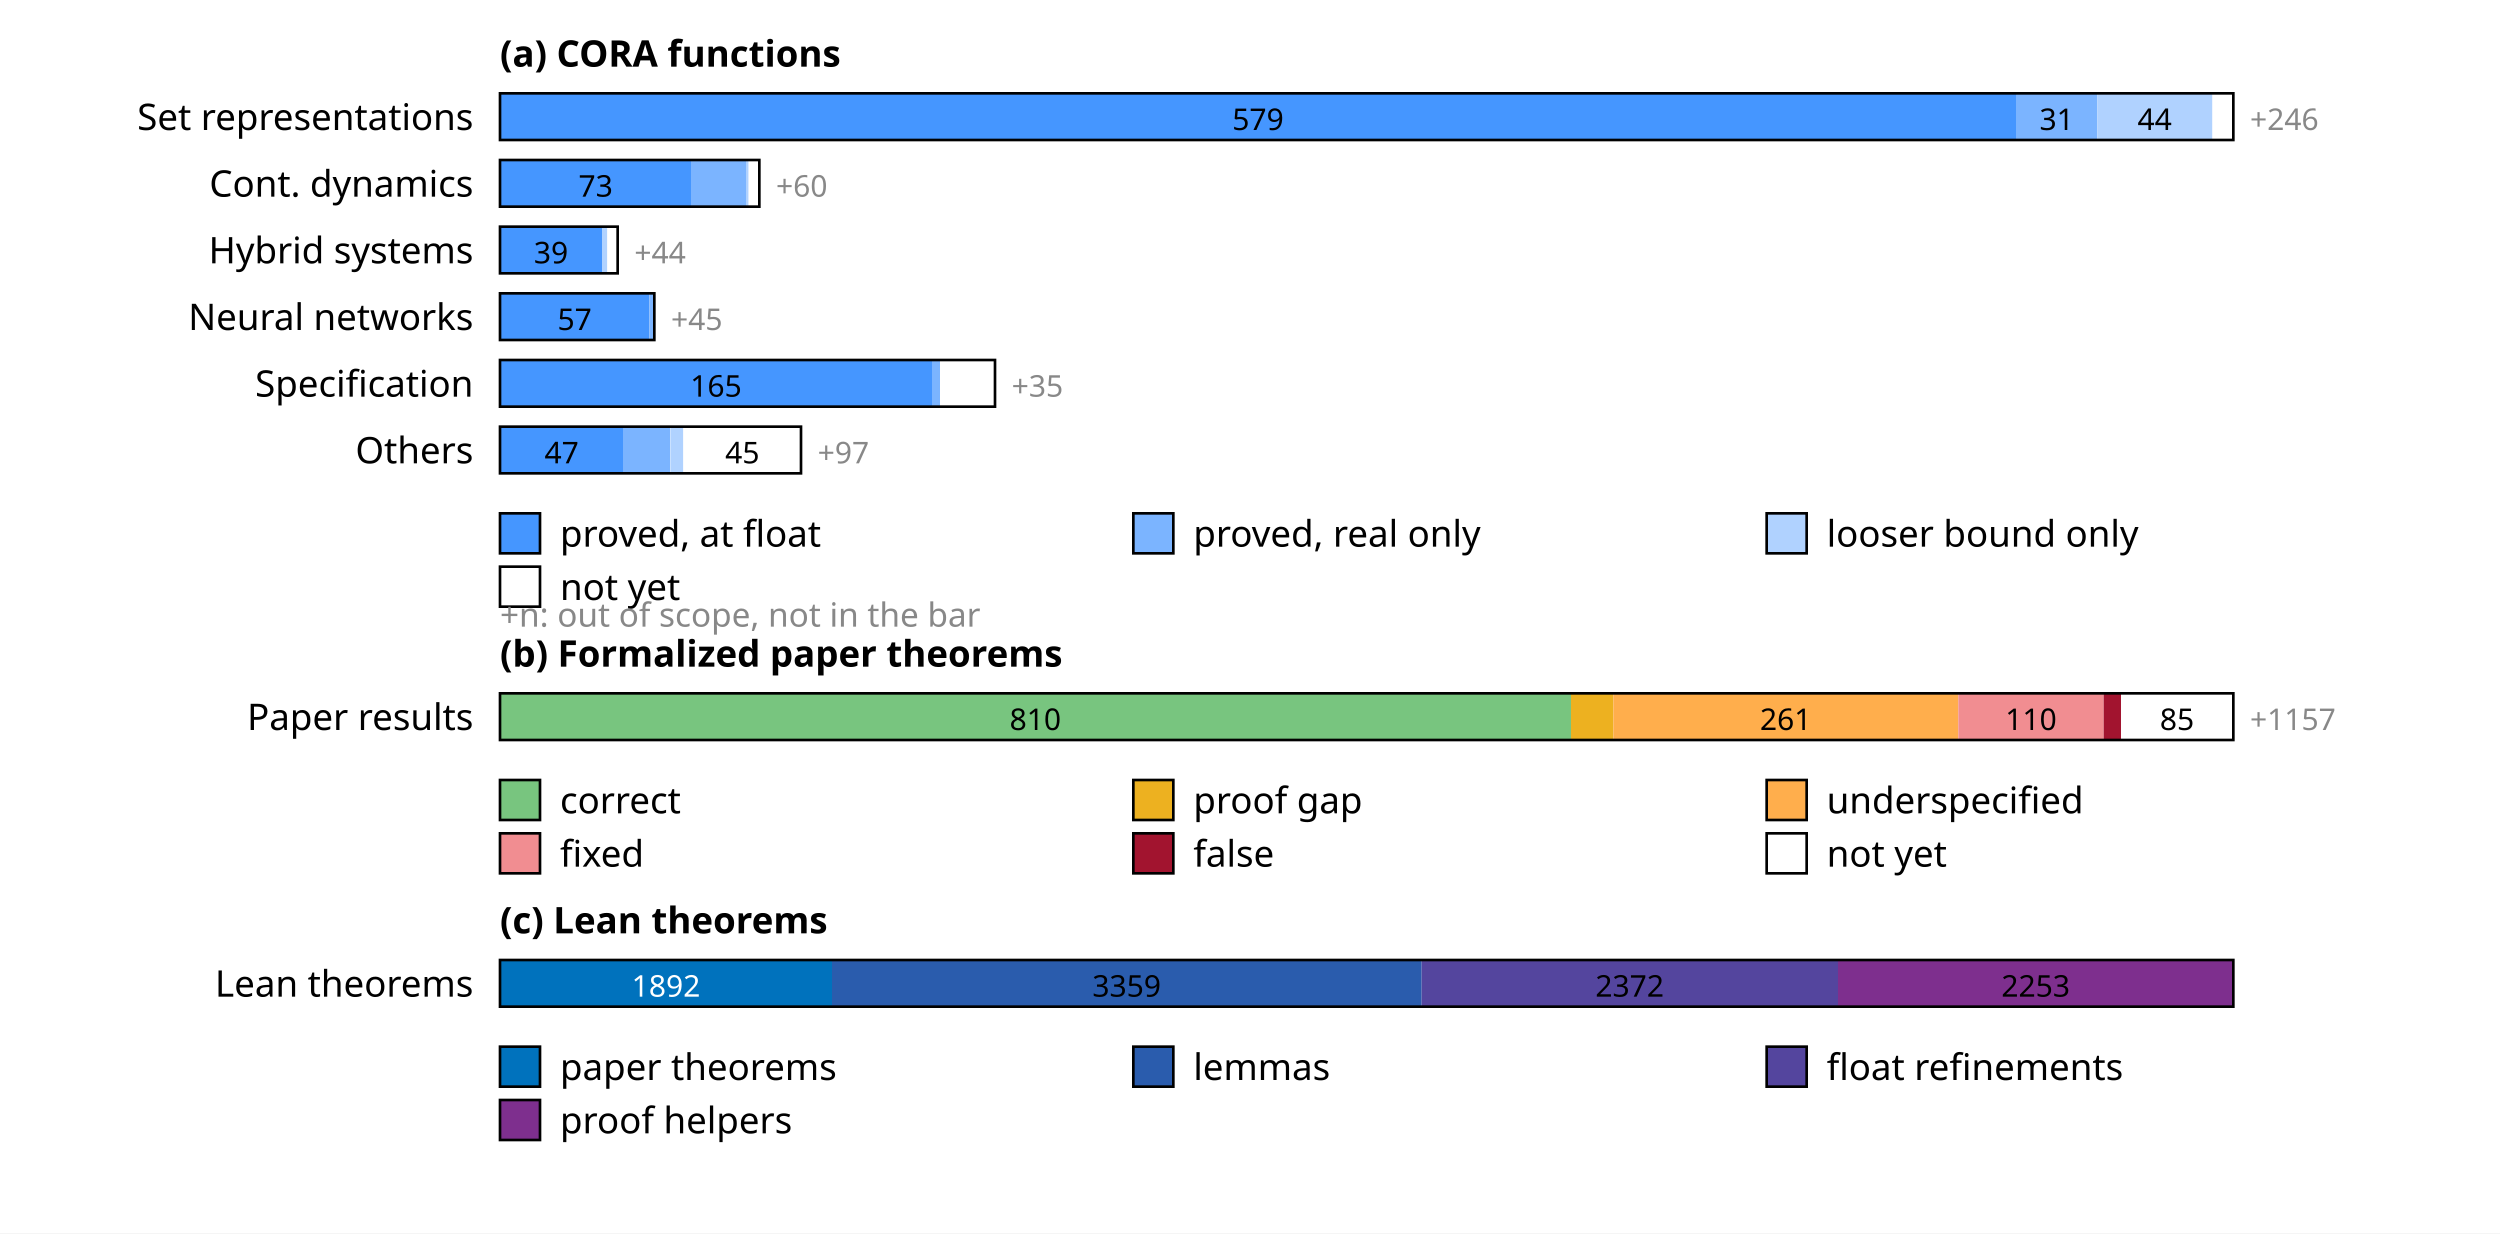
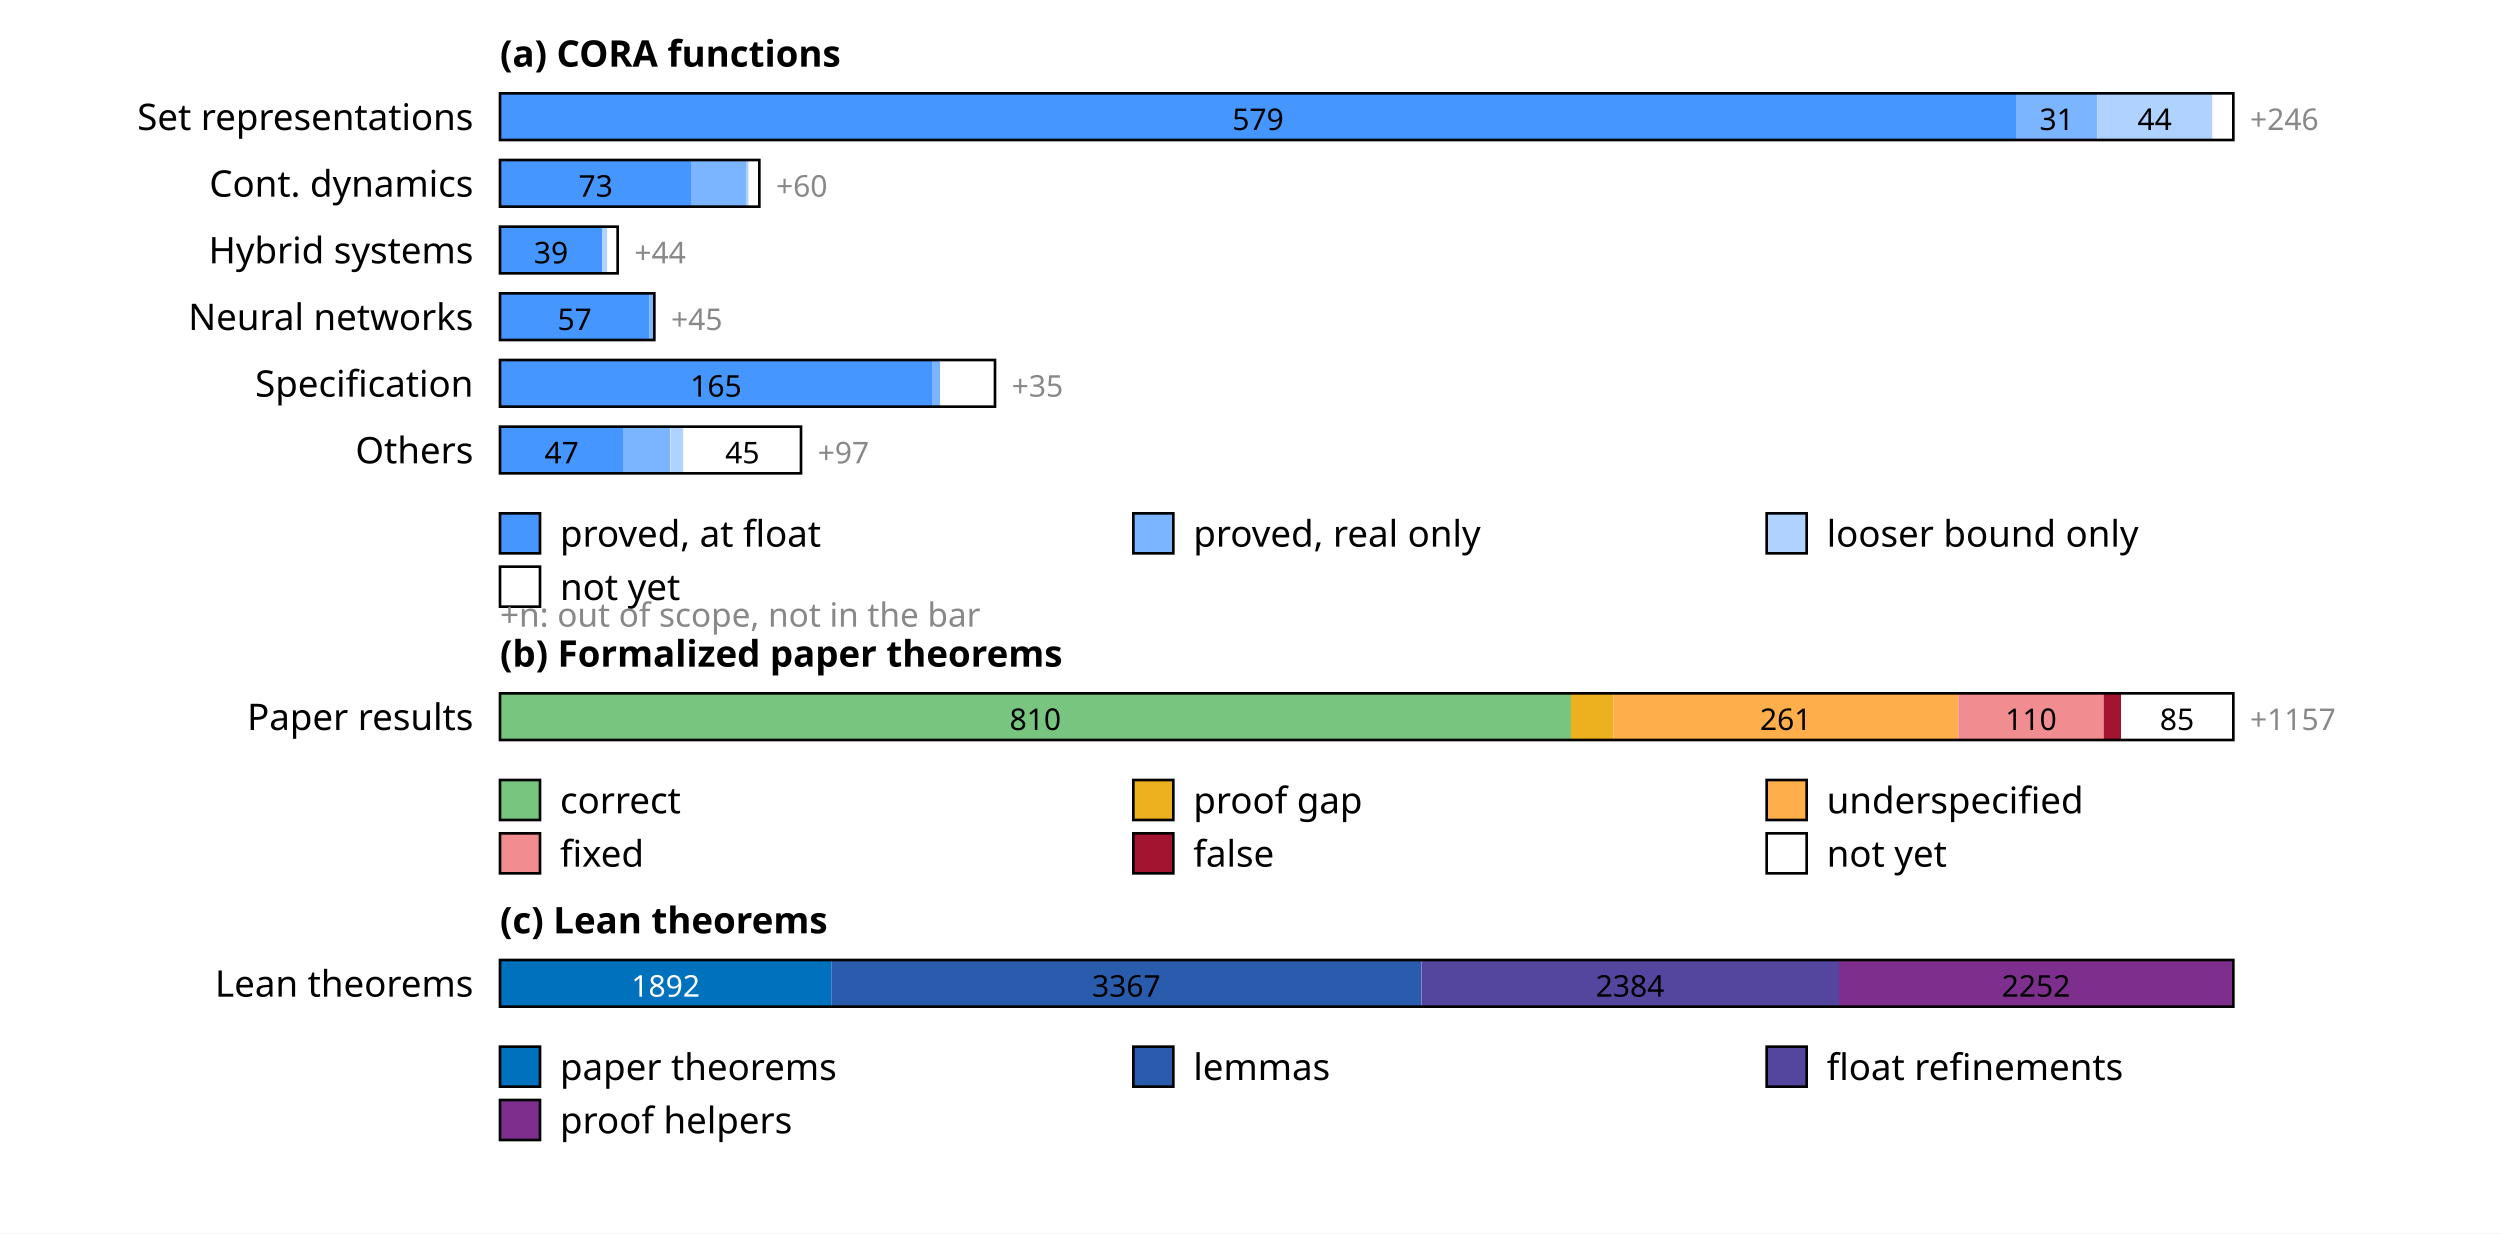
<svg xmlns="http://www.w3.org/2000/svg" width="750" height="370" font-family="sans-serif" font-size="11">
  <rect width="100%" height="100%" fill="white" />
  <text x="150" y="20" font-weight="bold">(a) CORA functions</text>
  <text x="142" y="39" text-anchor="end">Set representations</text>
  <rect x="150.0" y="28" width="454.8" height="14" fill="rgb(69,150,255)" />
  <text x="377.4" y="39" text-anchor="middle" font-size="9" fill="#000">579</text>
  <rect x="604.8" y="28" width="24.4" height="14" fill="rgb(123,180,255)" />
  <text x="617.0" y="39" text-anchor="middle" font-size="9" fill="#000">31</text>
  <rect x="629.2" y="28" width="34.6" height="14" fill="rgb(176,210,255)" />
  <text x="646.4" y="39" text-anchor="middle" font-size="9" fill="#000">44</text>
  <rect x="663.7" y="28" width="6.3" height="14" fill="rgb(255,255,255)" />
  <rect x="150" y="28" width="520.0" height="14" fill="none" stroke="#000" stroke-width="0.8" />
  <text x="675.0" y="39" font-size="9" fill="#888">+246</text>
  <text x="142" y="59" text-anchor="end">Cont. dynamics</text>
  <rect x="150.0" y="48" width="57.3" height="14" fill="rgb(69,150,255)" />
  <text x="178.7" y="59" text-anchor="middle" font-size="9" fill="#000">73</text>
  <rect x="207.3" y="48" width="16.5" height="14" fill="rgb(123,180,255)" />
  <rect x="223.8" y="48" width="0.8" height="14" fill="rgb(176,210,255)" />
  <rect x="224.6" y="48" width="3.1" height="14" fill="rgb(255,255,255)" />
  <rect x="150" y="48" width="77.8" height="14" fill="none" stroke="#000" stroke-width="0.8" />
  <text x="232.8" y="59" font-size="9" fill="#888">+60</text>
  <text x="142" y="79" text-anchor="end">Hybrid systems</text>
  <rect x="150.0" y="68" width="30.6" height="14" fill="rgb(69,150,255)" />
  <text x="165.3" y="79" text-anchor="middle" font-size="9" fill="#000">39</text>
  <rect x="180.6" y="68" width="1.6" height="14" fill="rgb(176,210,255)" />
  <rect x="182.2" y="68" width="3.1" height="14" fill="rgb(255,255,255)" />
  <rect x="150" y="68" width="35.3" height="14" fill="none" stroke="#000" stroke-width="0.8" />
  <text x="190.3" y="79" font-size="9" fill="#888">+44</text>
  <text x="142" y="99" text-anchor="end">Neural networks</text>
  <rect x="150.0" y="88" width="44.8" height="14" fill="rgb(69,150,255)" />
  <text x="172.4" y="99" text-anchor="middle" font-size="9" fill="#000">57</text>
  <rect x="194.8" y="88" width="1.6" height="14" fill="rgb(123,180,255)" />
  <rect x="150" y="88" width="46.3" height="14" fill="none" stroke="#000" stroke-width="0.8" />
  <text x="201.3" y="99" font-size="9" fill="#888">+45</text>
  <text x="142" y="119" text-anchor="end">Specification</text>
  <rect x="150.0" y="108" width="129.6" height="14" fill="rgb(69,150,255)" />
  <text x="214.8" y="119" text-anchor="middle" font-size="9" fill="#000">165</text>
  <rect x="279.6" y="108" width="2.4" height="14" fill="rgb(123,180,255)" />
  <rect x="282.0" y="108" width="16.5" height="14" fill="rgb(255,255,255)" />
  <rect x="150" y="108" width="148.5" height="14" fill="none" stroke="#000" stroke-width="0.8" />
  <text x="303.5" y="119" font-size="9" fill="#888">+35</text>
  <text x="142" y="139" text-anchor="end">Others</text>
  <rect x="150.0" y="128" width="36.9" height="14" fill="rgb(69,150,255)" />
  <text x="168.5" y="139" text-anchor="middle" font-size="9" fill="#000">47</text>
  <rect x="186.9" y="128" width="14.1" height="14" fill="rgb(123,180,255)" />
  <rect x="201.1" y="128" width="3.9" height="14" fill="rgb(176,210,255)" />
  <rect x="205.0" y="128" width="35.3" height="14" fill="rgb(255,255,255)" />
  <text x="222.7" y="139" text-anchor="middle" font-size="9" fill="#000">45</text>
  <rect x="150" y="128" width="90.3" height="14" fill="none" stroke="#000" stroke-width="0.8" />
  <text x="245.3" y="139" font-size="9" fill="#888">+97</text>
  <rect x="150" y="154" width="12" height="12" fill="rgb(69,150,255)" stroke="#000" stroke-width="0.8" />
  <text x="168" y="164">proved, at float</text>
  <rect x="340" y="154" width="12" height="12" fill="rgb(123,180,255)" stroke="#000" stroke-width="0.8" />
  <text x="358" y="164">proved, real only</text>
  <rect x="530" y="154" width="12" height="12" fill="rgb(176,210,255)" stroke="#000" stroke-width="0.8" />
  <text x="548" y="164">looser bound only</text>
  <rect x="150" y="170" width="12" height="12" fill="rgb(255,255,255)" stroke="#000" stroke-width="0.8" />
  <text x="168" y="180">not yet</text>
  <text x="150" y="188" font-size="10" fill="#888">+n: out of scope, not in the bar</text>
  <text x="150" y="200" font-weight="bold">(b) Formalized paper theorems</text>
  <text x="142" y="219" text-anchor="end">Paper results</text>
  <rect x="150.0" y="208" width="321.3" height="14" fill="rgb(120,197,127)" />
  <text x="310.6" y="219" text-anchor="middle" font-size="9" fill="#000">810</text>
  <rect x="471.3" y="208" width="12.7" height="14" fill="rgb(237,177,32)" />
  <rect x="484.0" y="208" width="103.5" height="14" fill="rgb(255,174,76)" />
  <text x="535.7" y="219" text-anchor="middle" font-size="9" fill="#000">261</text>
  <rect x="587.5" y="208" width="43.6" height="14" fill="rgb(241,141,145)" />
  <text x="609.3" y="219" text-anchor="middle" font-size="9" fill="#000">110</text>
  <rect x="631.1" y="208" width="5.2" height="14" fill="rgb(162,20,47)" />
  <rect x="636.3" y="208" width="33.7" height="14" fill="rgb(255,255,255)" />
  <text x="653.1" y="219" text-anchor="middle" font-size="9" fill="#000">85</text>
  <rect x="150" y="208" width="520.0" height="14" fill="none" stroke="#000" stroke-width="0.8" />
  <text x="675.0" y="219" font-size="9" fill="#888">+1157</text>
  <rect x="150" y="234" width="12" height="12" fill="rgb(120,197,127)" stroke="#000" stroke-width="0.8" />
  <text x="168" y="244">correct</text>
  <rect x="340" y="234" width="12" height="12" fill="rgb(237,177,32)" stroke="#000" stroke-width="0.8" />
  <text x="358" y="244">proof gap</text>
  <rect x="530" y="234" width="12" height="12" fill="rgb(255,174,76)" stroke="#000" stroke-width="0.8" />
  <text x="548" y="244">underspecified</text>
  <rect x="150" y="250" width="12" height="12" fill="rgb(241,141,145)" stroke="#000" stroke-width="0.8" />
  <text x="168" y="260">fixed</text>
  <rect x="340" y="250" width="12" height="12" fill="rgb(162,20,47)" stroke="#000" stroke-width="0.8" />
  <text x="358" y="260">false</text>
  <rect x="530" y="250" width="12" height="12" fill="rgb(255,255,255)" stroke="#000" stroke-width="0.8" />
  <text x="548" y="260">not yet</text>
  <text x="150" y="280" font-weight="bold">(c) Lean theorems</text>
  <text x="142" y="299" text-anchor="end">Lean theorems</text>
-   <rect x="150.0" y="288" width="99.6" height="14" fill="rgb(0,114,189)" />
-   <text x="199.8" y="299" text-anchor="middle" font-size="9" fill="#fff">1892</text>
-   <rect x="249.6" y="288" width="176.9" height="14" fill="rgb(42,92,173)" />
-   <text x="338.0" y="299" text-anchor="middle" font-size="9" fill="#000">3359</text>
-   <rect x="426.5" y="288" width="124.9" height="14" fill="rgb(84,69,158)" />
-   <text x="488.9" y="299" text-anchor="middle" font-size="9" fill="#000">2372</text>
-   <rect x="551.4" y="288" width="118.6" height="14" fill="rgb(126,47,142)" />
-   <text x="610.7" y="299" text-anchor="middle" font-size="9" fill="#000">2253</text>
+   <rect x="150.0" y="288" width="99.4" height="14" fill="rgb(0,114,189)" />
+   <text x="199.7" y="299" text-anchor="middle" font-size="9" fill="#fff">1892</text>
+   <rect x="249.4" y="288" width="176.9" height="14" fill="rgb(42,92,173)" />
+   <text x="337.9" y="299" text-anchor="middle" font-size="9" fill="#000">3367</text>
+   <rect x="426.4" y="288" width="125.3" height="14" fill="rgb(84,69,158)" />
+   <text x="489.0" y="299" text-anchor="middle" font-size="9" fill="#000">2384</text>
+   <rect x="551.7" y="288" width="118.3" height="14" fill="rgb(126,47,142)" />
+   <text x="610.8" y="299" text-anchor="middle" font-size="9" fill="#000">2252</text>
  <rect x="150" y="288" width="520.0" height="14" fill="none" stroke="#000" stroke-width="0.8" />
  <rect x="150" y="314" width="12" height="12" fill="rgb(0,114,189)" stroke="#000" stroke-width="0.8" />
  <text x="168" y="324">paper theorems</text>
  <rect x="340" y="314" width="12" height="12" fill="rgb(42,92,173)" stroke="#000" stroke-width="0.8" />
  <text x="358" y="324">lemmas</text>
  <rect x="530" y="314" width="12" height="12" fill="rgb(84,69,158)" stroke="#000" stroke-width="0.8" />
  <text x="548" y="324">float refinements</text>
  <rect x="150" y="330" width="12" height="12" fill="rgb(126,47,142)" stroke="#000" stroke-width="0.8" />
  <text x="168" y="340">proof helpers</text>
</svg>
